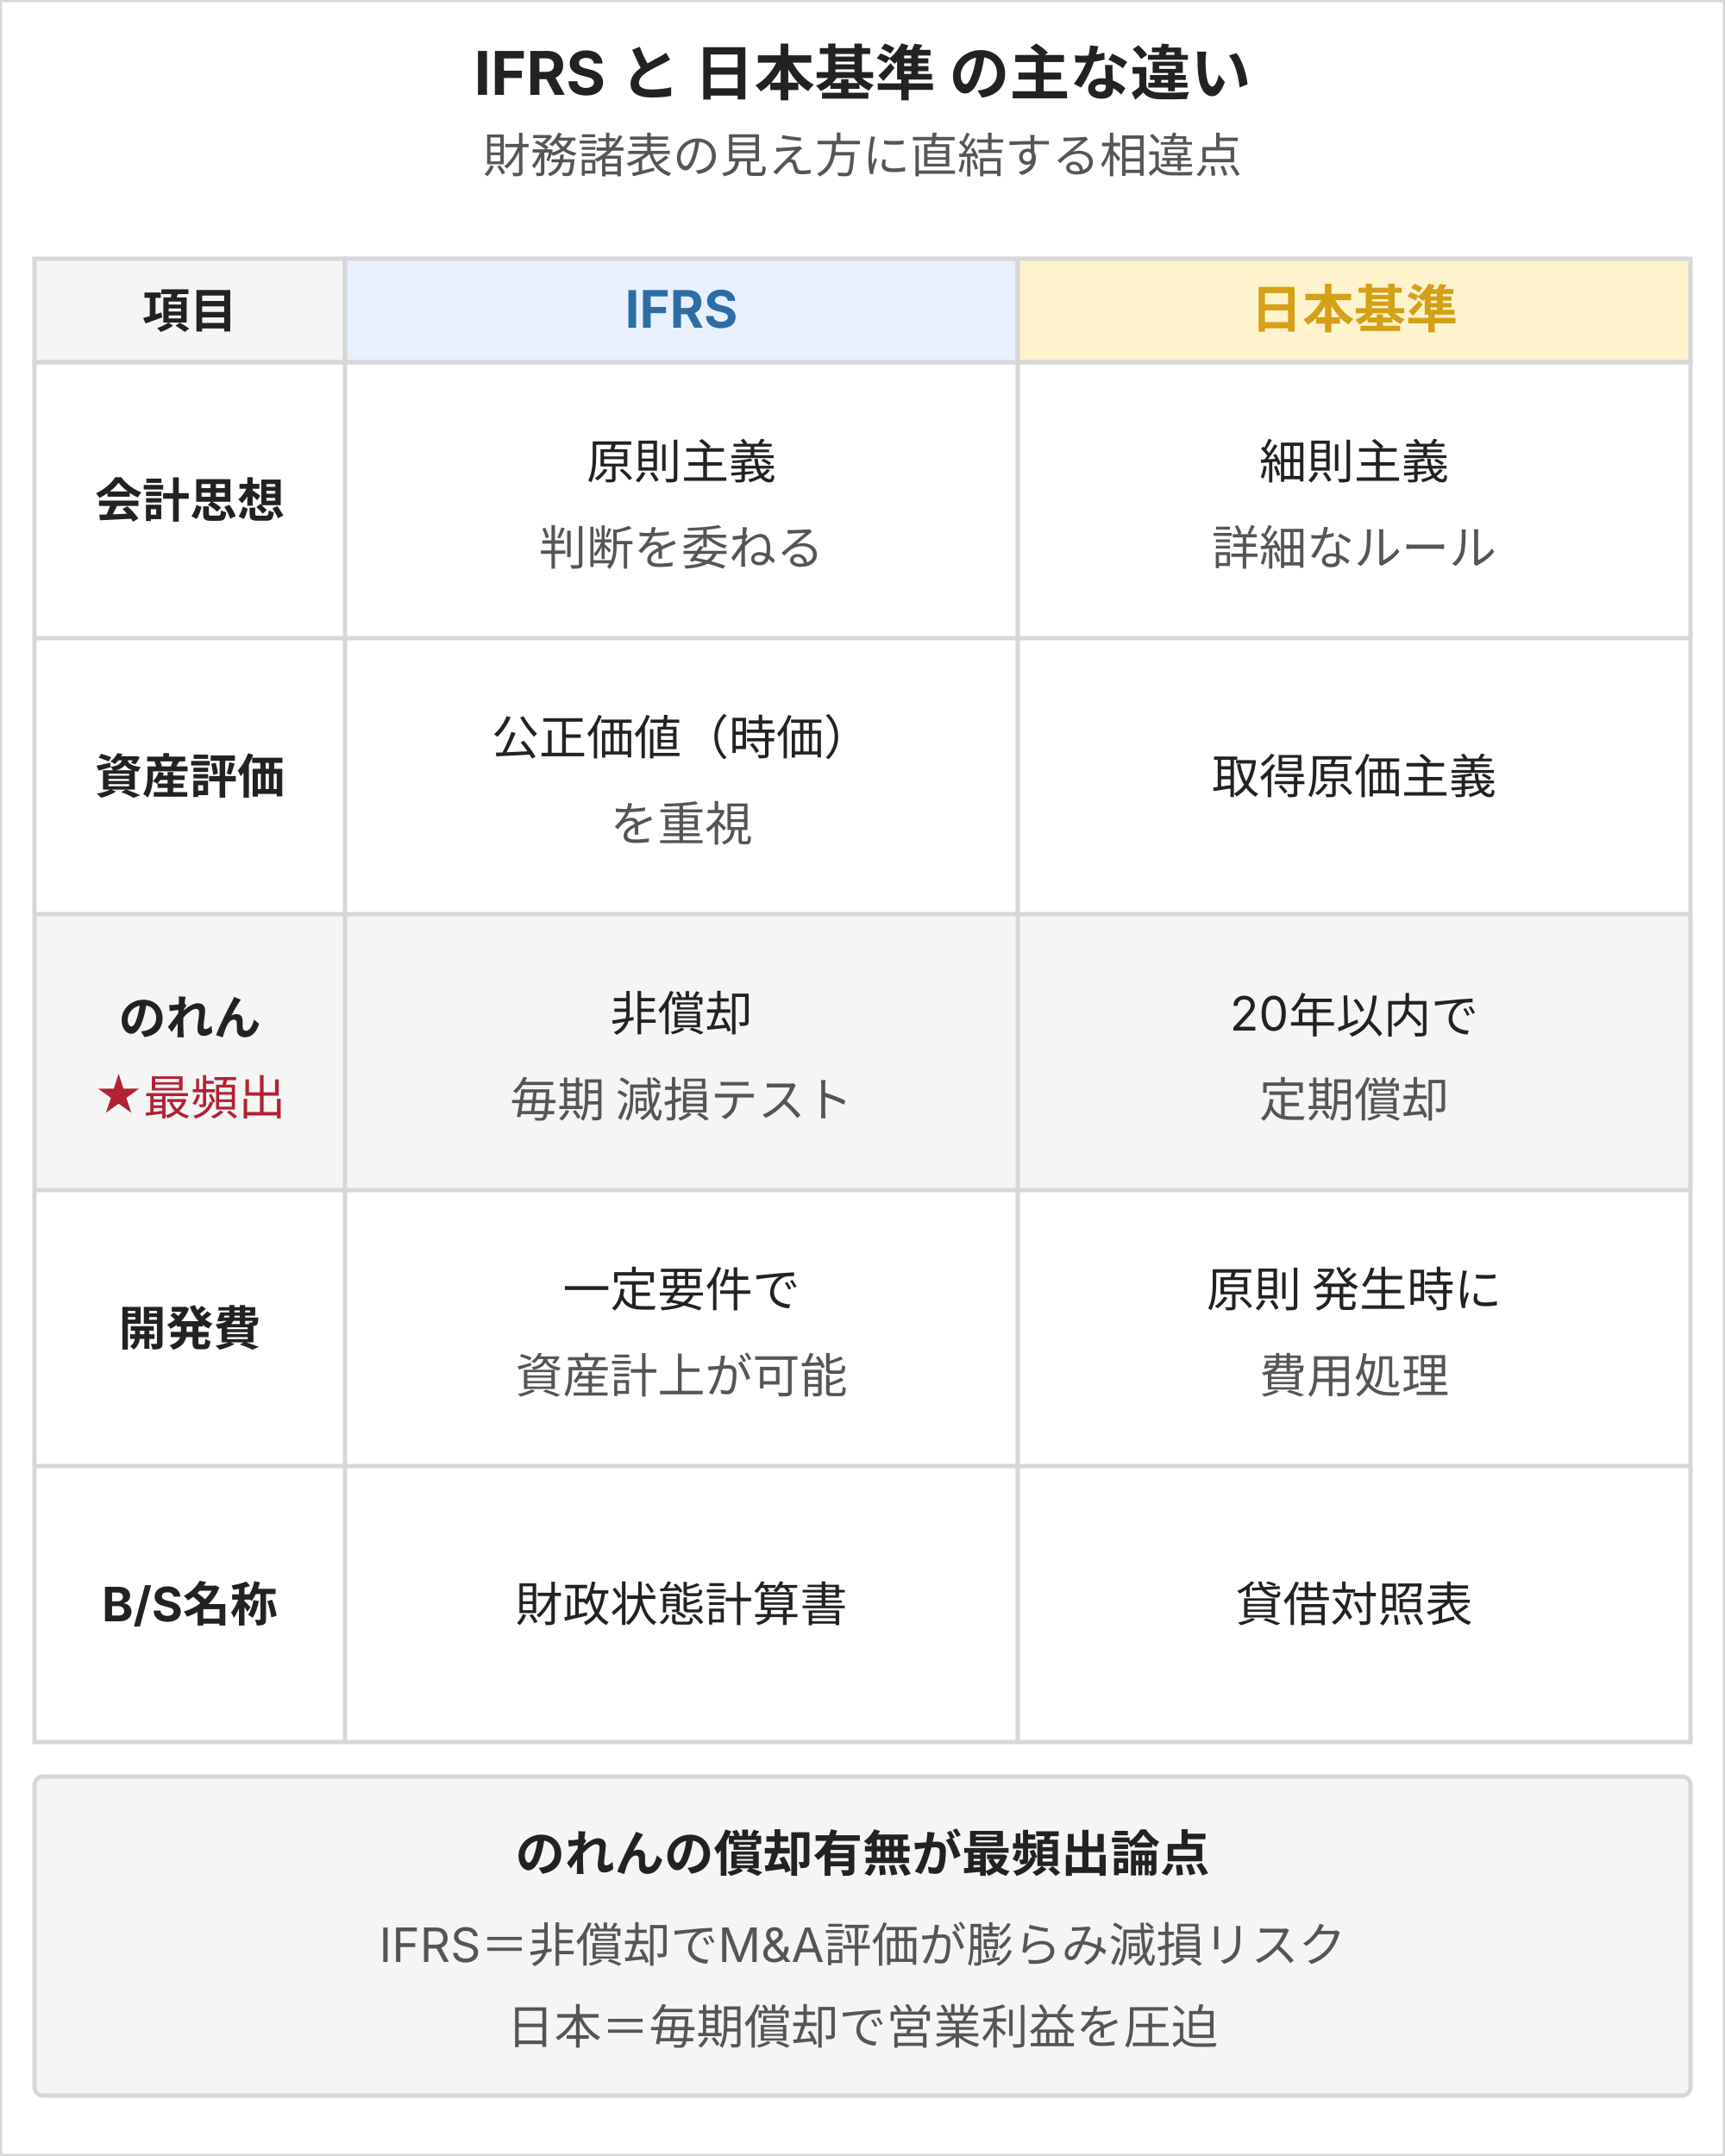
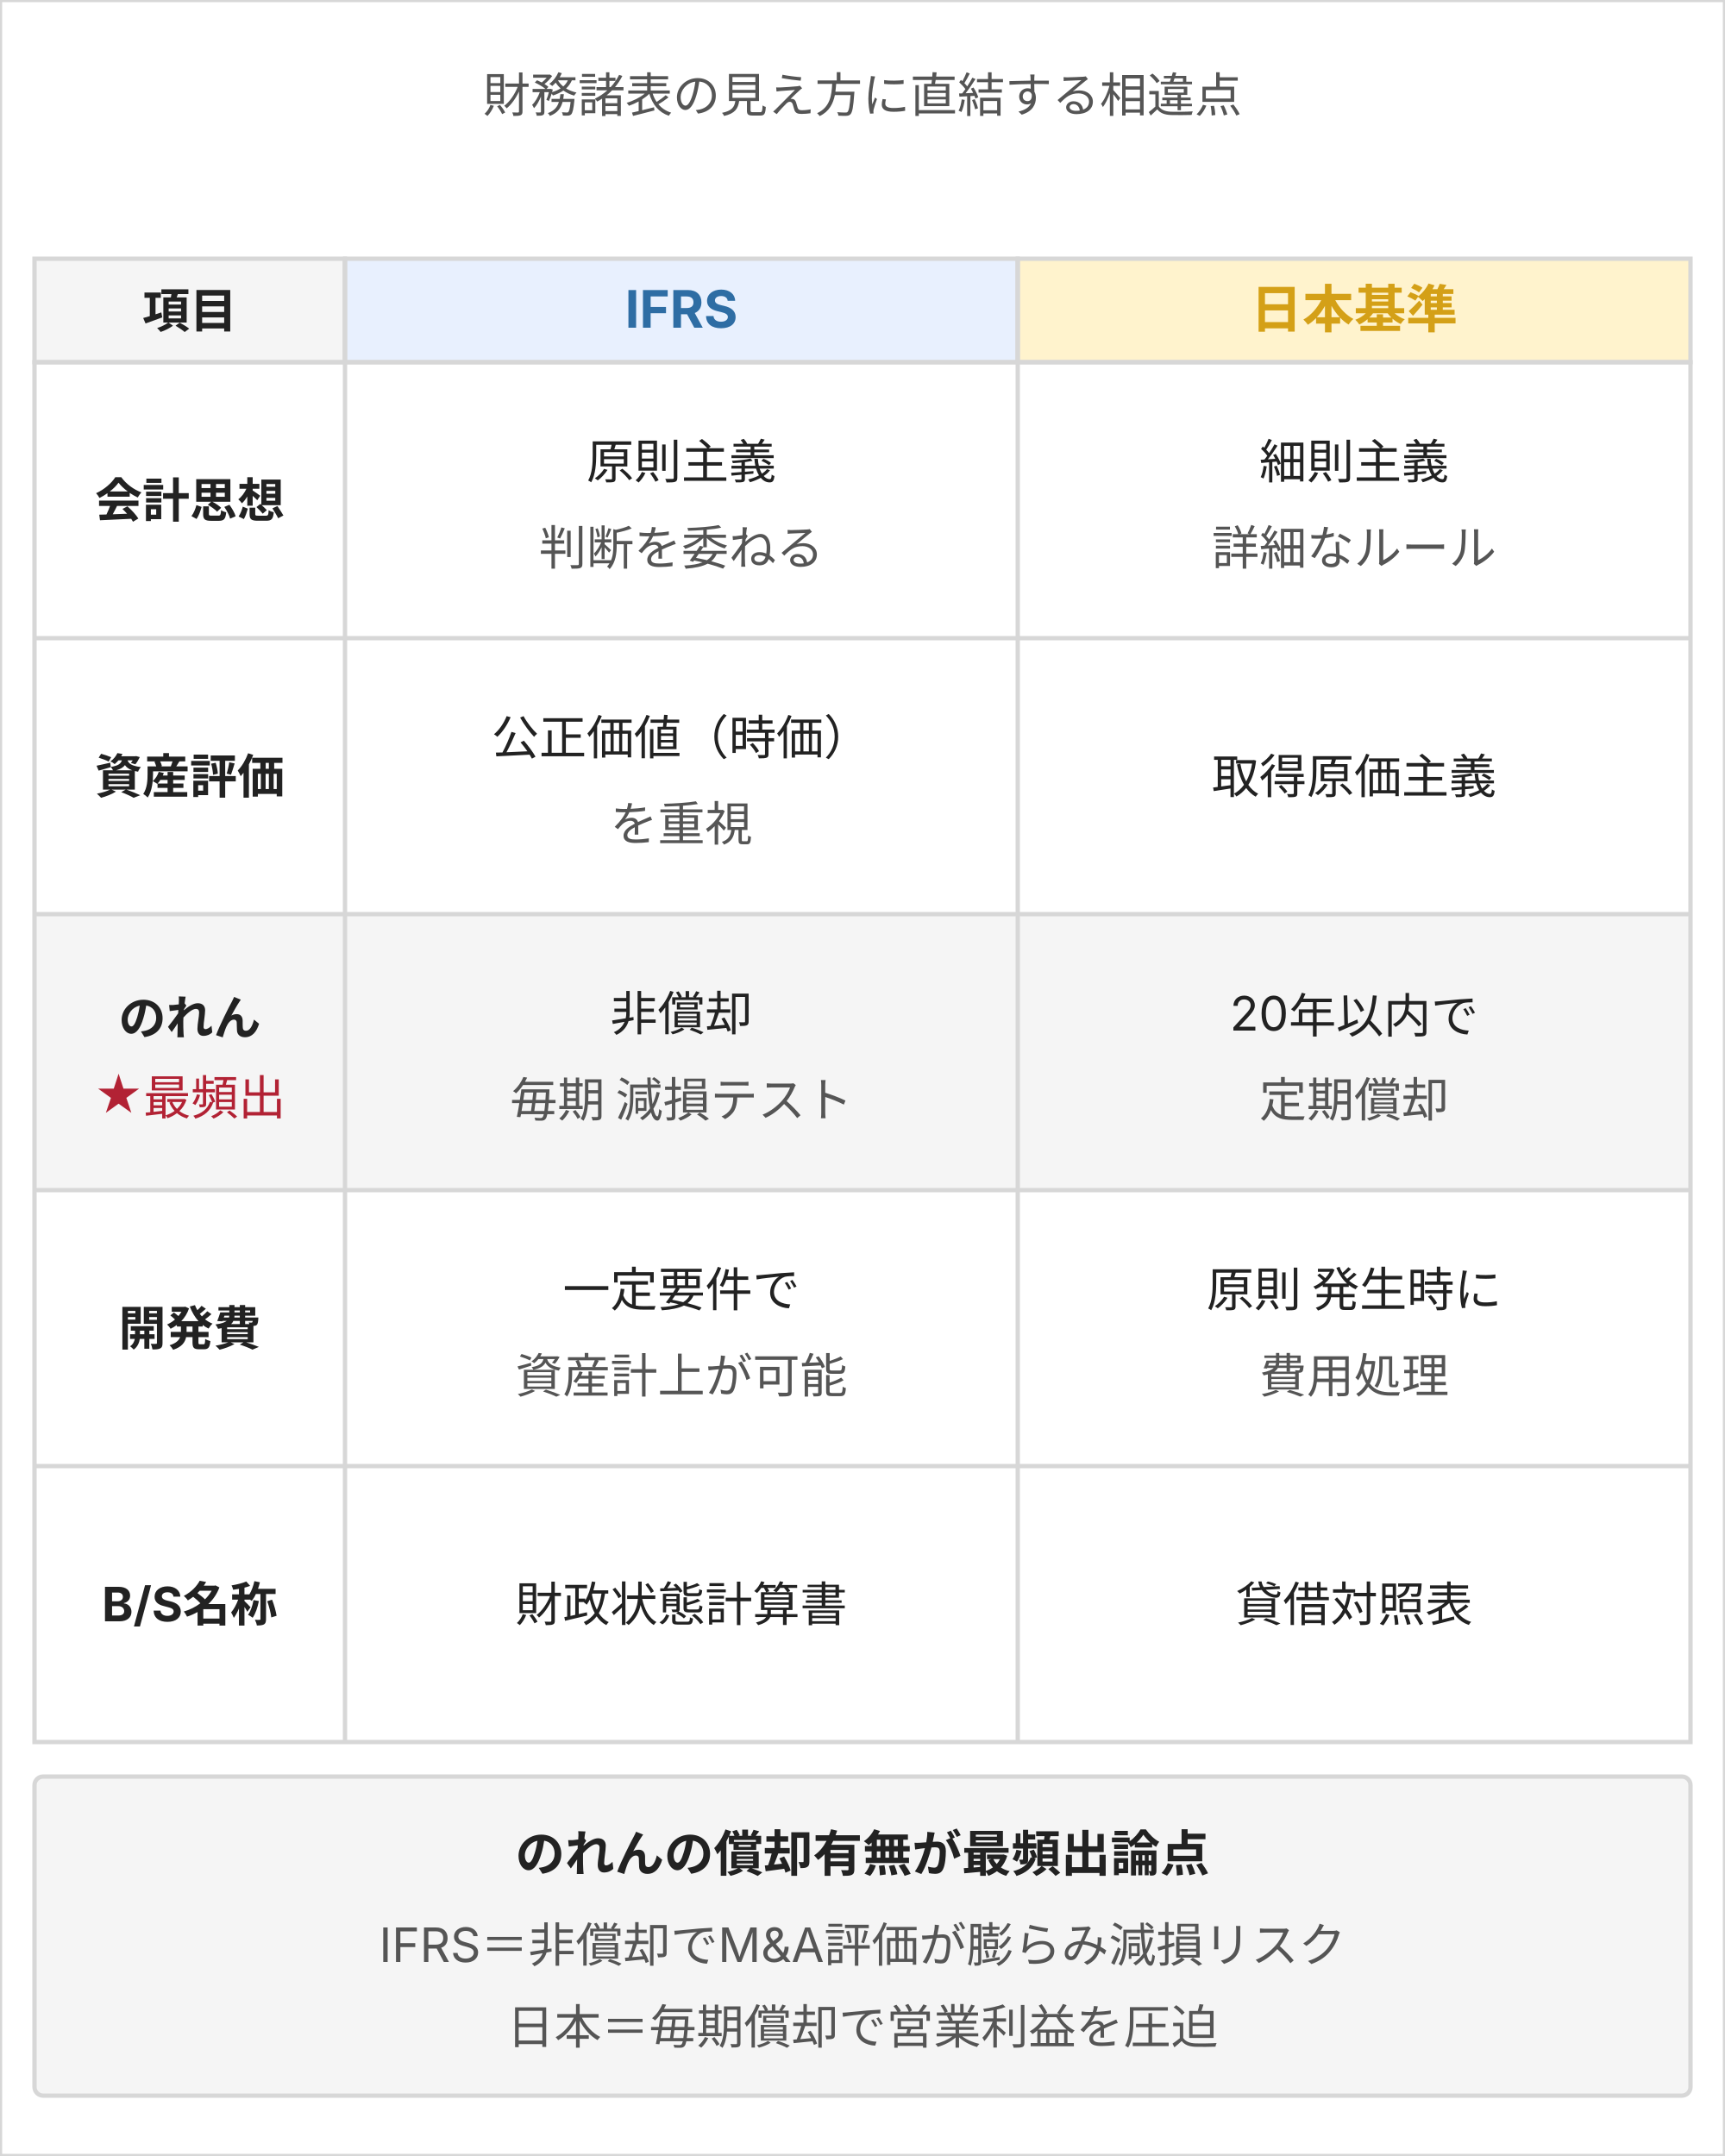
<svg xmlns="http://www.w3.org/2000/svg" width="400" height="500" viewBox="0 0 400 500" style="max-width:400px;width:100%" role="img" aria-label="国際会計基準IFRSと日本基準の主な違い：会計思想は原則主義と細則主義、資産評価は公正価値重視と取得原価主義、のれんは非償却と定期償却、開発費は資産計上可と費用処理、貸借対照表の名称は財政状態計算書と貸借対照表" font-family="Inter, &quot;Noto Sans JP&quot;, &quot;Hiragino Kaku Gothic ProN&quot;, sans-serif">
  <rect width="400" height="500" fill="#ffffff" stroke="#d7d7d7" />
-   <text x="200" y="22" text-anchor="middle" font-size="14" font-weight="bold" fill="#222">IFRS と 日本基準 の主な違い</text>
-   <text x="200" y="40" text-anchor="middle" font-size="11" fill="#555">財務諸表の見え方に直結する相違点</text>
+   <text x="200" y="26" text-anchor="middle" font-size="11" fill="#555">財務諸表の見え方に直結する相違点</text>
  <rect x="8" y="212" width="384" height="64" fill="#f5f5f5" />
  <rect x="8" y="60" width="72" height="24" fill="#f5f5f5" stroke="#d7d7d7" />
  <rect x="80" y="60" width="156" height="24" fill="#e8f0fe" stroke="#d7d7d7" />
  <rect x="236" y="60" width="156" height="24" fill="#fff3cd" stroke="#d7d7d7" />
  <text x="44" y="76" text-anchor="middle" font-size="11" font-weight="bold" fill="#222">項目</text>
  <text x="158" y="76" text-anchor="middle" font-size="12" font-weight="bold" fill="#2e6da4">IFRS</text>
  <text x="314" y="76" text-anchor="middle" font-size="12" font-weight="bold" fill="#d4a017">日本基準</text>
  <rect x="8" y="84" width="384" height="320" fill="none" stroke="#d7d7d7" />
  <line x1="80" y1="60" x2="80" y2="404" stroke="#d7d7d7" />
  <line x1="236" y1="60" x2="236" y2="404" stroke="#d7d7d7" />
  <line x1="8" y1="148" x2="392" y2="148" stroke="#d7d7d7" />
  <line x1="8" y1="212" x2="392" y2="212" stroke="#d7d7d7" />
  <line x1="8" y1="276" x2="392" y2="276" stroke="#d7d7d7" />
  <line x1="8" y1="340" x2="392" y2="340" stroke="#d7d7d7" />
  <text x="44" y="120" text-anchor="middle" font-size="11" font-weight="bold" fill="#222">会計思想</text>
  <text x="158" y="111" text-anchor="middle" font-size="11" fill="#222">原則主義</text>
  <text x="158" y="131" text-anchor="middle" font-size="11" fill="#555">判断を委ねる</text>
  <text x="314" y="111" text-anchor="middle" font-size="11" fill="#222">細則主義</text>
  <text x="314" y="131" text-anchor="middle" font-size="11" fill="#555">詳細なルール</text>
  <text x="44" y="184" text-anchor="middle" font-size="11" font-weight="bold" fill="#222">資産評価</text>
  <text x="158" y="175" text-anchor="middle" font-size="11" fill="#222">公正価値（時価）</text>
  <text x="158" y="195" text-anchor="middle" font-size="11" fill="#555">を重視</text>
  <text x="314" y="184" text-anchor="middle" font-size="11" fill="#222">取得原価主義</text>
  <text x="44" y="240" text-anchor="middle" font-size="11" font-weight="bold" fill="#222">のれん</text>
  <text x="44" y="258" text-anchor="middle" font-size="11" fill="#b22234">★最頻出</text>
  <text x="158" y="239" text-anchor="middle" font-size="11" fill="#222">非償却</text>
  <text x="158" y="259" text-anchor="middle" font-size="11" fill="#555">毎期 減損テスト</text>
  <text x="314" y="239" text-anchor="middle" font-size="11" fill="#222">20年以内で</text>
  <text x="314" y="259" text-anchor="middle" font-size="11" fill="#555">定期償却</text>
  <text x="44" y="312" text-anchor="middle" font-size="11" font-weight="bold" fill="#222">開発費</text>
  <text x="158" y="303" text-anchor="middle" font-size="11" fill="#222">一定要件で</text>
  <text x="158" y="323" text-anchor="middle" font-size="11" fill="#555">資産計上が可能</text>
  <text x="314" y="303" text-anchor="middle" font-size="11" fill="#222">原則 発生時に</text>
  <text x="314" y="323" text-anchor="middle" font-size="11" fill="#555">費用処理</text>
  <text x="44" y="376" text-anchor="middle" font-size="11" font-weight="bold" fill="#222">B/S名称</text>
  <text x="158" y="376" text-anchor="middle" font-size="11" fill="#222">財政状態計算書</text>
  <text x="314" y="376" text-anchor="middle" font-size="11" fill="#222">貸借対照表</text>
  <rect x="8" y="412" width="384" height="74" fill="#f5f5f5" stroke="#d7d7d7" rx="2" />
  <text x="200" y="434" text-anchor="middle" font-size="11.5" font-weight="bold" fill="#222">のれんの償却有無が最頻出論点</text>
  <text x="200" y="455" text-anchor="middle" font-size="11" fill="#555">IFRS＝非償却でM&amp;A評価が膨らみ減損リスク</text>
  <text x="200" y="474" text-anchor="middle" font-size="11" fill="#555">日本＝毎期償却で営業利益を圧迫</text>
</svg>
